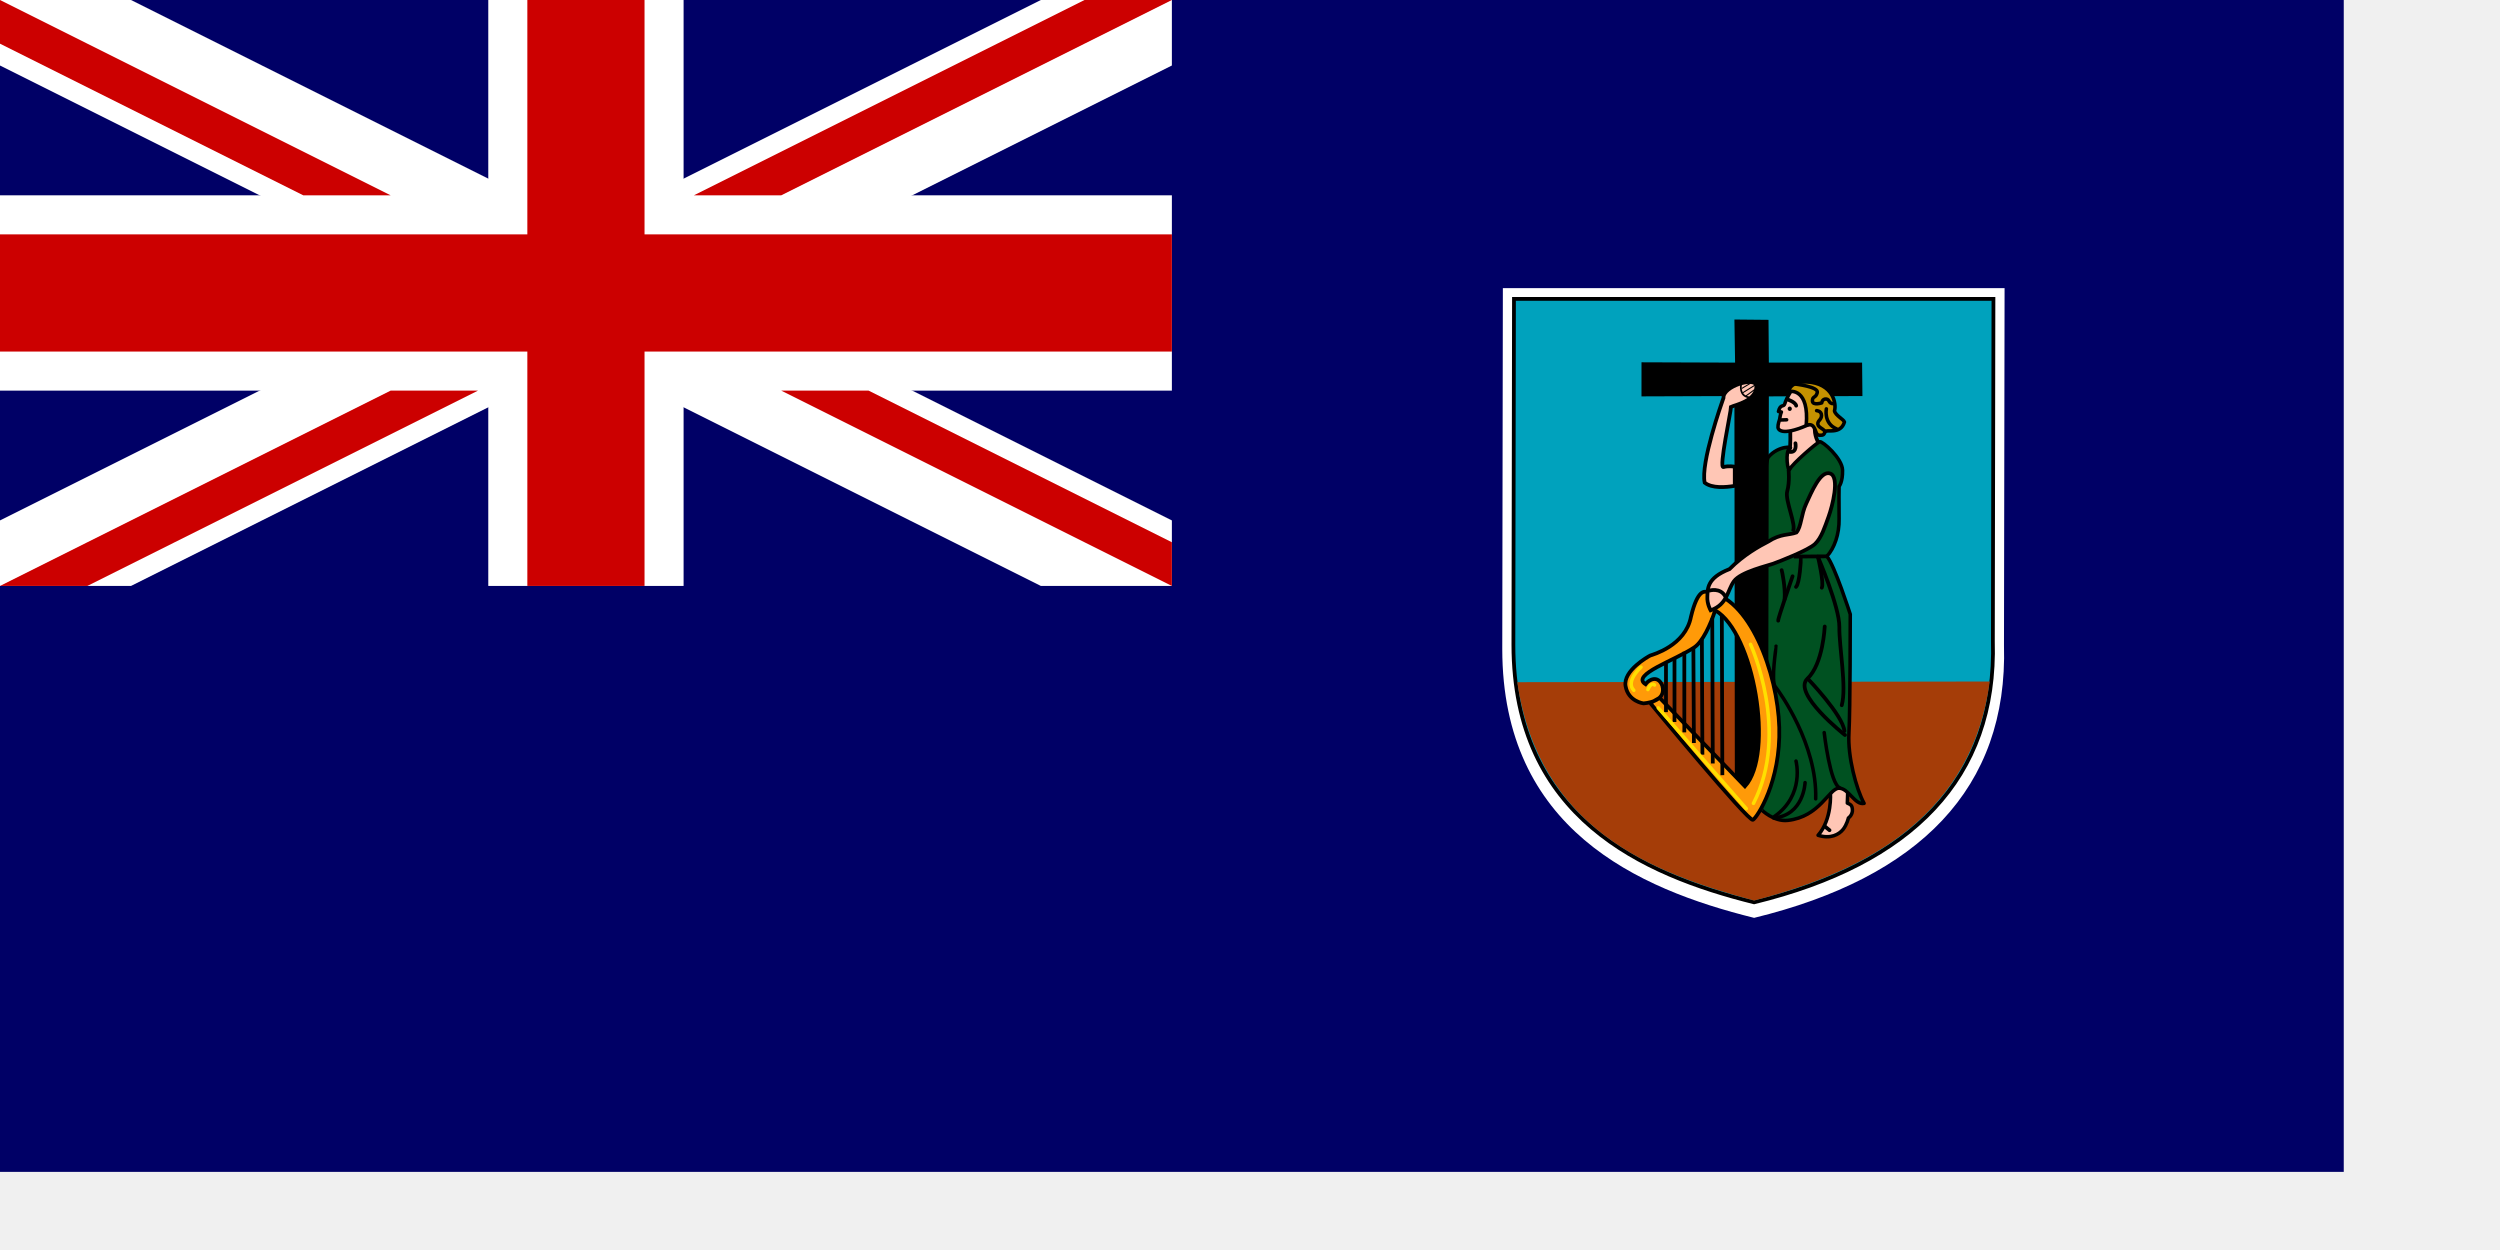
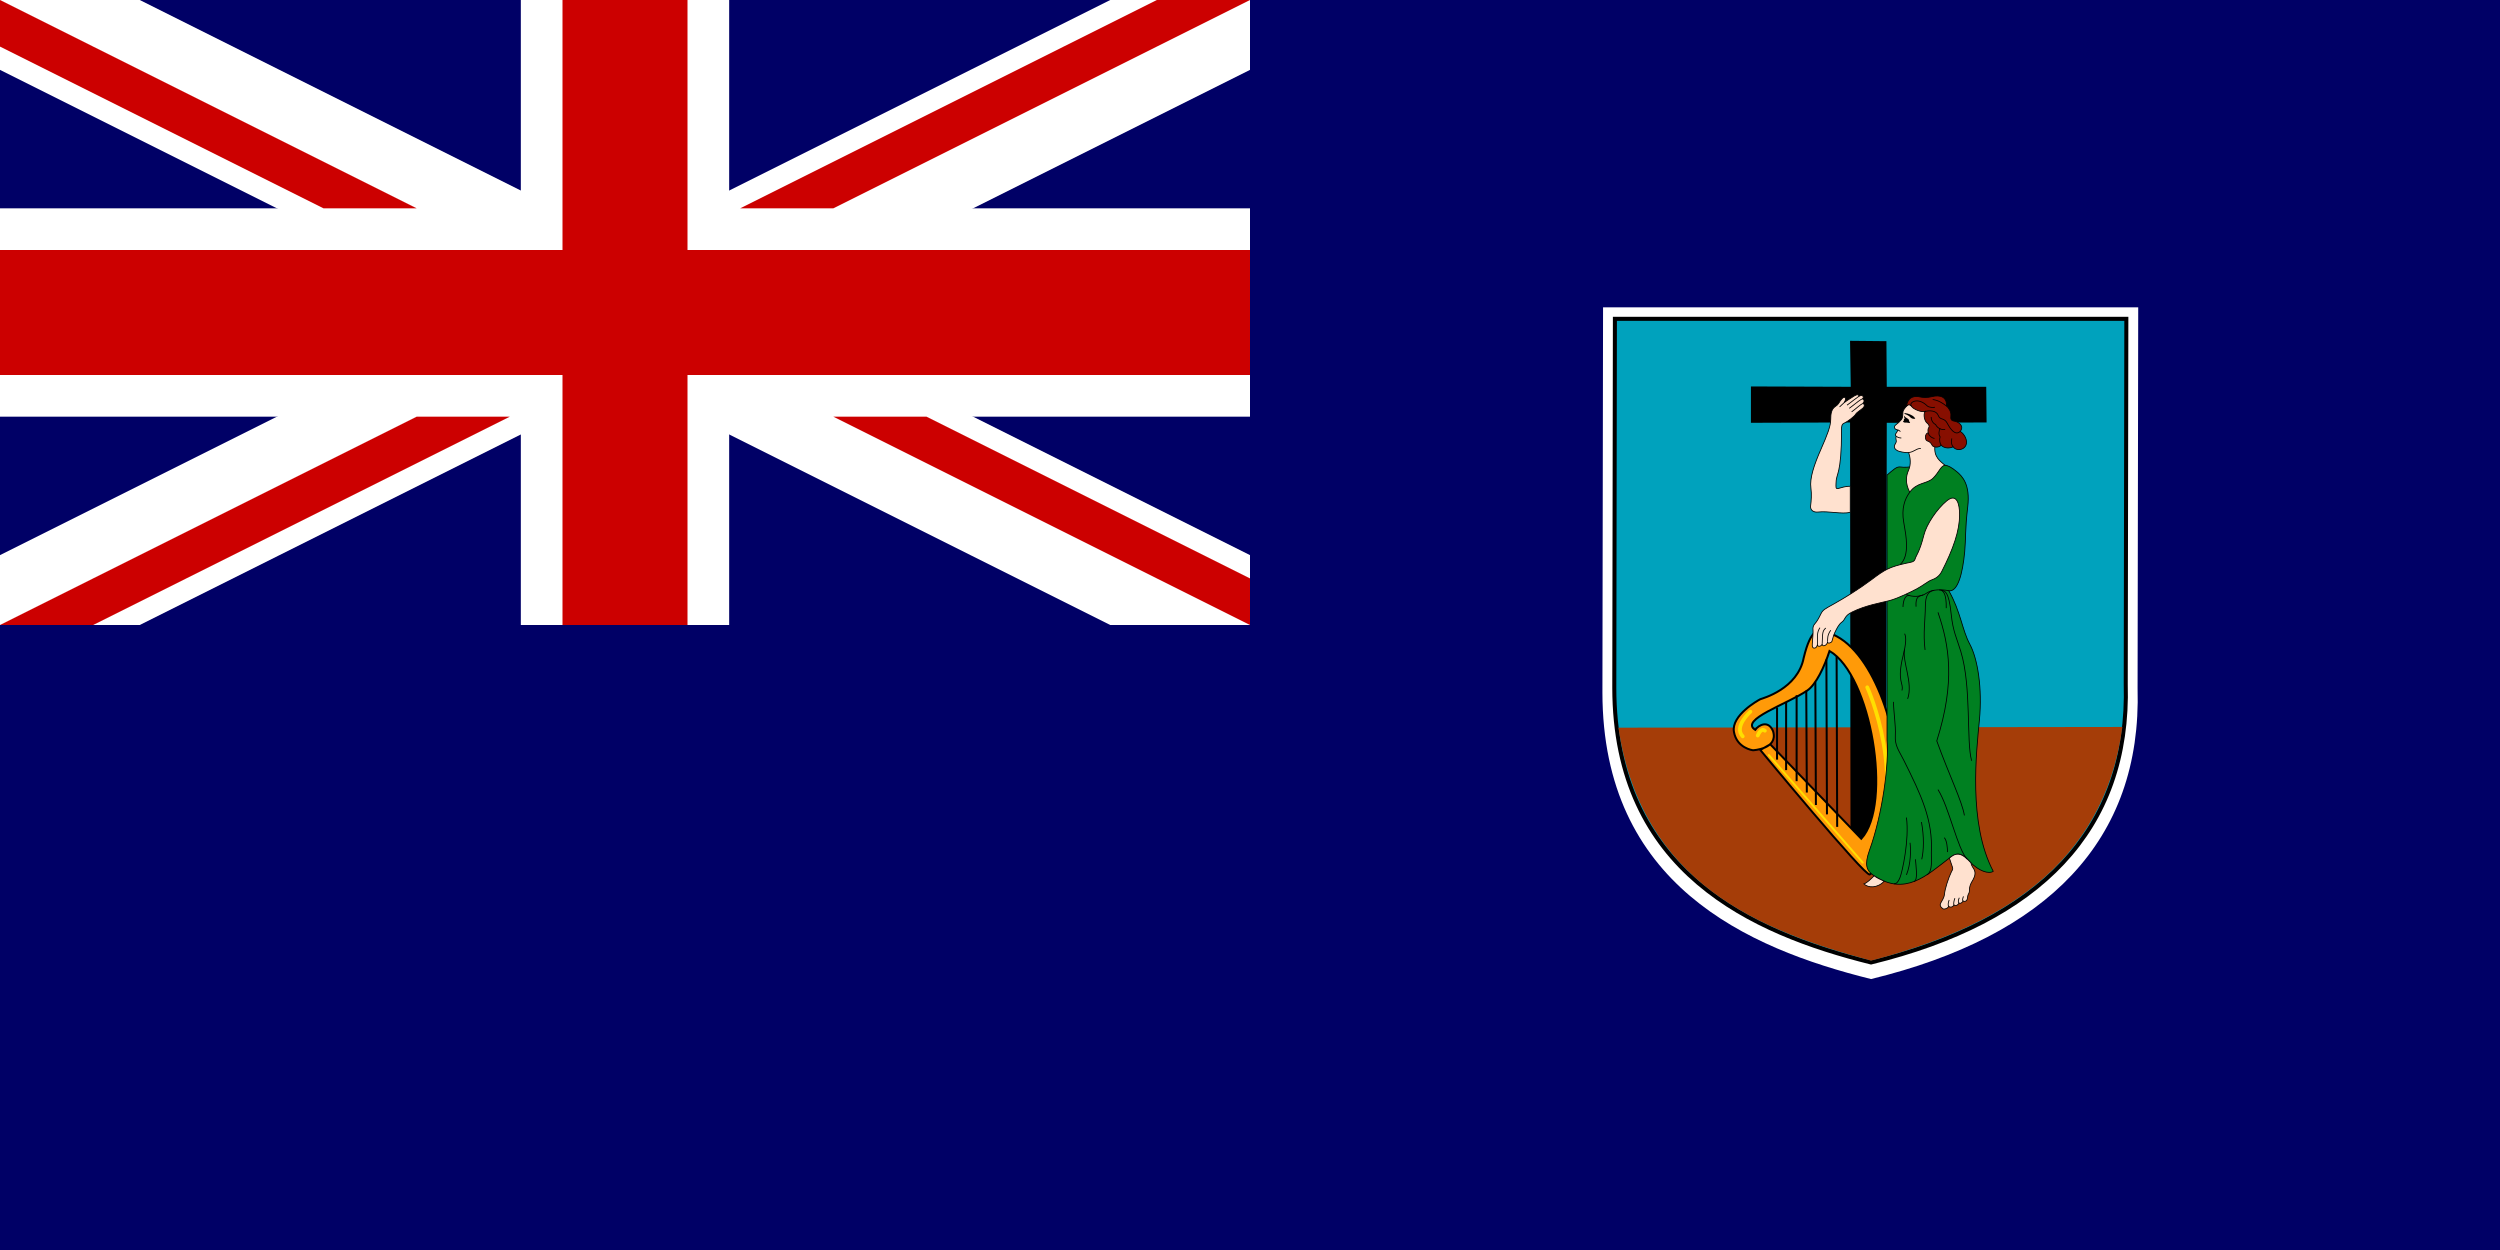
- <svg xmlns="http://www.w3.org/2000/svg" height="140mm" id="svg548" width="280mm">
+ <svg xmlns="http://www.w3.org/2000/svg" height="500" id="svg548" width="1000" version="1.0">
  <defs id="defs550" />
-   <rect height="496.063" id="rect877" style="font-size:12;fill:#000066;stroke-width:1pt;" width="992.126" x="0" y="0" />
-   <g id="g678" transform="matrix(1.198836,0,0,1.198836,588.0421,99.29652)">
-     <g id="g555">
-       <path d="M 40.148 18.913 L 217.303 18.913 L 217.092 144.971 C 218.566 195.646 186.981 227.091 128.865 241.269 C 87.595 231.021 40.007 209.824 39.937 146.409 L 40.148 18.913 z " id="path552" style="fill:#ffffff;fill-rule:evenodd;stroke:none;stroke-opacity:1;stroke-width:1pt;stroke-linejoin:miter;stroke-linecap:butt;fill-opacity:1;" />
-       <path d="M 44.069 22.713 L 213.372 22.713 L 213.171 143.508 C 214.579 192.066 184.394 222.198 128.854 235.784 C 89.413 225.965 43.934 205.652 43.868 144.885 L 44.069 22.713 z " id="path553" style="fill:#00a2bd;fill-rule:evenodd;stroke:#000000;stroke-opacity:1;stroke-width:1pt;stroke-linejoin:miter;stroke-linecap:butt;fill-opacity:1;" />
-       <path d="M 212.061 157.816 C 205.902 204.167 170.205 224.419 128.852 235.168 C 92.248 225.349 52.868 209.673 45.235 158.049 L 212.061 157.816 z " id="path554" style="fill:#a53d08;fill-rule:evenodd;stroke:none;stroke-opacity:1;stroke-width:1pt;stroke-linejoin:miter;stroke-linecap:butt;fill-opacity:1;" />
+   <g id="g3733" transform="matrix(1.007937,0,0,1.007937,0,-8.786071e-6)">
+     <rect y="3.8999999e-005" x="0" width="992.126" style="font-size:12px;fill:#000066;stroke-width:1pt" id="rect877" height="496.063" />
+     <g transform="matrix(1.198836,0,0,1.198836,588.0421,99.29652)" id="g555">
+       <path d="M 40.148,18.913 L 217.303,18.913 L 217.092,144.971 C 218.566,195.646 186.981,227.091 128.865,241.269 C 87.595,231.021 40.007,209.824 39.937,146.409 L 40.148,18.913 z " id="path552" style="fill:#ffffff;fill-opacity:1;fill-rule:evenodd;stroke:none;stroke-width:1pt;stroke-linecap:butt;stroke-linejoin:miter;stroke-opacity:1" />
+       <path d="M 44.069,22.713 L 213.372,22.713 L 213.171,143.508 C 214.579,192.066 184.394,222.198 128.854,235.784 C 89.413,225.965 43.934,205.652 43.868,144.885 L 44.069,22.713 z " id="path553" style="fill:#00a2bd;fill-opacity:1;fill-rule:evenodd;stroke:#000000;stroke-width:1pt;stroke-linecap:butt;stroke-linejoin:miter;stroke-opacity:1" />
+       <path d="M 212.061,157.816 C 205.902,204.167 170.205,224.419 128.852,235.168 C 92.248,225.349 52.868,209.673 45.235,158.049 L 212.061,157.816 z " id="path554" style="fill:#a53d08;fill-opacity:1;fill-rule:evenodd;stroke:none;stroke-width:1pt;stroke-linecap:butt;stroke-linejoin:miter;stroke-opacity:1" />
    </g>
-     <g id="g580">
-       <path d="M 155.77 197.174 C 155.864 197.268 156.428 206.469 151.451 212.103 C 155.864 213.512 158.869 211.821 160.277 210.037 C 161.686 208.253 162.156 206 162.156 206 C 162.156 206 163.376 205.249 163.564 203.559 C 163.658 201.211 162.625 201.211 161.78 200.742 L 161.967 195.484 C 161.967 195.484 156.897 192.385 155.77 197.174 z " id="path578" style="fill:#ffc6b5;fill-rule:evenodd;stroke:black;stroke-opacity:1;stroke-width:1.25;stroke-linejoin:round;stroke-linecap:butt;fill-opacity:1;stroke-dasharray:none;" />
-       <path d="M 155.489 210.319 L 153.986 209.098 " id="path579" style="fill:#ff9a08;fill-rule:evenodd;stroke:black;stroke-opacity:1;stroke-width:1pt;stroke-linejoin:miter;stroke-linecap:round;fill-opacity:1;" />
+     <path d="M 694.861,153.36 L 734.475,153.502 L 734.192,135.251 L 748.624,135.392 L 748.765,153.502 L 788.238,153.502 L 788.38,167.65 L 748.765,167.791 L 748.449,334.646 L 734.372,334.735 L 734.192,167.65 L 694.852,167.791 L 694.861,153.36 z " id="path559" style="fill:#000000;fill-opacity:1;fill-rule:evenodd;stroke:none;stroke-width:1pt;stroke-linecap:butt;stroke-linejoin:miter;stroke-opacity:1" />
+     <path d="M 702.519,295.378 L 738.652,332.862 C 751.146,319.129 742.48,267.799 726.046,258.345 C 724.076,264.423 720.727,271.711 717.166,274.06 C 709.333,279.399 690.137,285.64 696.554,289.637 C 698.017,287.611 701.844,285.698 703.645,290.2 C 705.784,297.291 695.653,297.742 695.653,297.742 C 695.653,297.742 689.237,296.953 688.111,290.425 C 686.986,283.897 697.668,277.936 698.58,277.481 C 699.48,277.143 713.438,273.429 715.802,261.046 C 718.728,248.888 721.767,250.69 722.331,250.465 C 740.565,252.266 752.497,284.91 753.173,307.872 C 753.848,330.835 743.831,346.031 742.029,347.044 C 740.228,348.057 698.58,297.63 698.58,297.63 L 702.519,295.378 z " id="path566" style="fill:#ff9a08;fill-opacity:1;fill-rule:evenodd;stroke:#000000;stroke-width:0.8;stroke-linecap:butt;stroke-linejoin:miter;stroke-miterlimit:4;stroke-dasharray:none;stroke-opacity:1" />
+     <path d="M 728.86,260.484 L 729.084,328.134" id="path567" style="fill:none;fill-opacity:1;fill-rule:evenodd;stroke:#000000;stroke-width:0.8;stroke-linecap:butt;stroke-linejoin:miter;stroke-miterlimit:4;stroke-dasharray:none;stroke-opacity:1" />
+     <path d="M 724.808,261.721 C 724.808,261.834 725.032,323.182 725.032,323.182" id="path568" style="fill:none;fill-opacity:1;fill-rule:evenodd;stroke:#000000;stroke-width:0.8;stroke-linecap:butt;stroke-linejoin:miter;stroke-miterlimit:4;stroke-dasharray:none;stroke-opacity:1" />
+     <path d="M 720.418,270.614 L 720.642,319.466" id="path569" style="fill:none;fill-opacity:1;fill-rule:evenodd;stroke:#000000;stroke-width:0.8;stroke-linecap:butt;stroke-linejoin:miter;stroke-miterlimit:4;stroke-dasharray:none;stroke-opacity:1" />
+     <path d="M 716.815,274.102 L 717.04,314.514" id="path570" style="fill:none;fill-opacity:1;fill-rule:evenodd;stroke:#000000;stroke-width:0.8;stroke-linecap:butt;stroke-linejoin:miter;stroke-miterlimit:4;stroke-dasharray:none;stroke-opacity:1" />
+     <path d="M 712.988,275.904 L 712.988,310.011" id="path571" style="fill:none;fill-opacity:1;fill-rule:evenodd;stroke:#000000;stroke-width:0.8;stroke-linecap:butt;stroke-linejoin:miter;stroke-miterlimit:4;stroke-dasharray:none;stroke-opacity:1" />
+     <path d="M 708.822,278.606 L 708.822,305.621" id="path572" style="fill:none;fill-opacity:1;fill-rule:evenodd;stroke:#000000;stroke-width:0.8;stroke-linecap:butt;stroke-linejoin:miter;stroke-miterlimit:4;stroke-dasharray:none;stroke-opacity:1" />
+     <path d="M 705.221,280.745 L 705.221,301.456" id="path573" style="fill:none;fill-opacity:1;fill-rule:evenodd;stroke:#000000;stroke-width:0.8;stroke-linecap:butt;stroke-linejoin:miter;stroke-miterlimit:4;stroke-dasharray:none;stroke-opacity:1" />
+     <path d="M 701.957,299.656 L 739.215,342.317" id="path574" style="fill:none;fill-opacity:1;fill-rule:evenodd;stroke:#ffdf00;stroke-width:0.8;stroke-linecap:round;stroke-linejoin:miter;stroke-miterlimit:4;stroke-dasharray:none;stroke-opacity:1" />
+     <path d="M 741.016,272.752 C 741.016,272.752 757.902,309.674 742.254,340.066" id="path575" style="fill:none;fill-opacity:1;fill-rule:evenodd;stroke:#ffdf00;stroke-width:1.499;stroke-linecap:round;stroke-linejoin:miter;stroke-dasharray:none;stroke-opacity:1" />
+     <path d="M 697.567,291.888 C 697.567,291.888 698.805,288.624 700.381,289.975" id="path576" style="fill:none;fill-opacity:1;fill-rule:evenodd;stroke:#ffdf00;stroke-width:1.499;stroke-linecap:round;stroke-linejoin:miter;stroke-dasharray:none;stroke-opacity:1" />
+     <path d="M 694.64,282.433 C 694.64,282.433 687.886,288.399 691.601,292.226" id="path577" style="fill:none;fill-opacity:1;fill-rule:evenodd;stroke:#ffdf00;stroke-width:1.499;stroke-linecap:round;stroke-linejoin:miter;stroke-dasharray:none;stroke-opacity:1" />
+     <path d="" id="path668" style="fill:none;fill-opacity:1;fill-rule:evenodd;stroke:#000000;stroke-width:1.199pt;stroke-linecap:round;stroke-linejoin:miter;stroke-opacity:1" />
+     <g transform="matrix(8.267717,0,0,8.267722,0,2.288818e-5)" style="font-size:12px" id="g878">
+       <path style="font-size:12px;fill:#ffffff;stroke-width:1pt" id="path879" d="M 0,0 L 0,3.354 L 53.292,30 L 60,30 L 60,26.646 L 6.708,0 L 0,0 z M 60,0 L 60,3.354 L 6.708,30 L 0,30 L 0,26.646 L 53.292,0 L 60,0 z " />
+       <path style="font-size:12px;fill:#ffffff;stroke-width:1pt" id="path880" d="M 25,0 L 25,30 L 35,30 L 35,0 L 25,0 z M 0,10 L 0,20 L 60,20 L 60,10 L 0,10 z " />
+       <path style="font-size:12px;fill:#cc0000;stroke-width:1pt" id="path881" d="M 0,12 L 0,18 L 60,18 L 60,12 L 0,12 z M 27,0 L 27,30 L 33,30 L 33,0 L 27,0 z " />
+       <path style="font-size:12px;fill:#cc0000;stroke-width:1pt" id="path882" d="M 0,30 L 20,20 L 24.472,20 L 4.472,30 L 0,30 z M 0,0 L 20,10 L 15.528,10 L 0,2.236 L 0,0 z M 35.528,10 L 55.528,0 L 60,0 L 40,10 L 35.528,10 z M 60,30 L 40,20 L 44.472,20 L 60,27.764 L 60,30 z " />
    </g>
-     <path d="M 141.641 69.393 C 141.641 69.393 141.758 75.018 141.406 75.604 C 141.055 76.19 137.852 77.675 137.852 77.675 L 140.586 83.495 C 140.586 83.495 148.281 82.401 148.32 82.401 C 148.359 82.401 151.641 73.69 151.641 73.69 C 151.641 73.69 149.922 70.8 150.352 67.792 C 147.774 59.628 141.758 69.433 141.641 69.393 z " id="path671" style="fill:#ffc6b5;fill-rule:evenodd;stroke:black;stroke-opacity:1;stroke-width:1pt;stroke-linejoin:miter;stroke-linecap:butt;fill-opacity:1;" />
-     <path d="M 131.452 203.089 C 131.452 203.089 135.771 207.408 140.747 206.845 C 152.015 205.625 155.301 195.578 158.775 195.484 C 162.249 195.39 164.409 201.587 167.695 200.836 C 164.878 195.672 161.874 184.217 162.343 176.142 C 162.813 168.067 162.813 134.077 162.813 134.077 C 162.813 134.077 157.179 116.519 154.55 113.608 C 157.179 110.791 158.963 105.815 158.869 100.369 C 158.775 94.923 158.869 88.914 158.869 88.914 C 158.869 88.914 160.183 87.412 160.09 83.186 C 159.996 78.961 152.954 72.858 152.015 73.14 C 151.076 73.421 142.25 81.027 141.499 82.811 C 140.747 84.595 139.715 76.332 141.405 75.581 C 143.095 74.83 137.461 74.36 133.893 78.586 C 130.325 82.811 131.358 203.277 131.452 203.089 z " id="path583" style="fill:#005121;fill-rule:evenodd;stroke:black;stroke-opacity:1;stroke-width:1.25;stroke-linejoin:round;stroke-linecap:butt;fill-opacity:1;stroke-dasharray:none;" />
-     <path d="M 89.102 45.097 L 122.146 45.215 L 121.91 29.991 L 133.948 30.109 L 134.066 45.215 L 166.992 45.215 L 167.11 57.017 L 134.066 57.135 L 133.802 196.315 L 122.06 196.389 L 121.91 57.016 L 89.095 57.135 L 89.102 45.097 z " id="path559" style="fill:#000000;fill-rule:evenodd;stroke:none;stroke-opacity:1;stroke-width:1pt;stroke-linejoin:miter;stroke-linecap:butt;fill-opacity:1;" />
-     <path d="M 122.031 81.959 C 122.031 81.959 119.773 81.561 118.047 82.092 C 116.321 82.623 120.703 62.506 120.703 60.846 C 122.23 60.116 129.865 58.721 129.666 53.344 C 129.135 50.09 117.848 53.543 118.047 57.659 C 117.317 59.717 109.948 80.698 111.408 87.602 C 113.997 89.661 118.778 89.262 122.031 88.731 L 122.031 81.959 z " id="path560" style="fill:#ffc6b5;fill-rule:evenodd;stroke:black;stroke-opacity:1;stroke-width:1pt;stroke-linejoin:miter;stroke-linecap:butt;fill-opacity:1;" />
-     <path d="M 124.222 53.211 C 124.222 53.211 123.558 56.929 126.944 57.46 " id="path561" style="fill:none;fill-rule:evenodd;stroke:black;stroke-opacity:1;stroke-width:0.625;stroke-linejoin:miter;stroke-linecap:round;fill-opacity:1;stroke-dasharray:none;" />
-     <path d="M 129.201 53.144 C 129.068 53.211 124.819 55.867 124.819 55.867 " id="path563" style="fill:none;fill-rule:evenodd;stroke:black;stroke-opacity:1;stroke-width:0.375;stroke-linejoin:miter;stroke-linecap:butt;fill-opacity:1;stroke-dasharray:none;" />
-     <path d="M 128.936 54.804 L 125.948 56.995 " id="path564" style="fill:none;fill-rule:evenodd;stroke:black;stroke-opacity:1;stroke-width:0.375;stroke-linejoin:miter;stroke-linecap:butt;fill-opacity:1;stroke-dasharray:none;" />
-     <path d="M 127.807 52.348 L 124.487 54.34 " id="path565" style="fill:none;fill-rule:evenodd;stroke:black;stroke-opacity:1;stroke-width:0.375;stroke-linejoin:miter;stroke-linecap:butt;fill-opacity:1;stroke-dasharray:none;" />
-     <path d="M 95.49 163.56 L 125.63 194.827 C 136.052 183.372 128.823 140.555 115.115 132.669 C 113.472 137.739 110.678 143.818 107.708 145.778 C 101.174 150.231 85.162 155.437 90.514 158.771 C 91.735 157.081 94.927 155.485 96.429 159.241 C 98.213 165.156 89.763 165.532 89.763 165.532 C 89.763 165.532 84.411 164.874 83.472 159.428 C 82.533 153.983 91.444 149.011 92.204 148.631 C 92.955 148.349 104.598 145.251 106.57 134.922 C 109.011 124.781 111.546 126.284 112.016 126.096 C 127.226 127.598 137.179 154.828 137.743 173.982 C 138.306 193.136 129.95 205.812 128.447 206.657 C 126.945 207.502 92.204 165.438 92.204 165.438 L 95.49 163.56 z " id="path566" style="fill:#ff9a08;fill-rule:evenodd;stroke:#000000;stroke-opacity:1;stroke-width:1pt;stroke-linejoin:miter;stroke-linecap:butt;fill-opacity:1;" />
-     <path d="M 117.462 134.453 L 117.649 190.883 " id="path567" style="fill:none;fill-rule:evenodd;stroke:black;stroke-opacity:1;stroke-width:1pt;stroke-linejoin:miter;stroke-linecap:butt;fill-opacity:1;" />
-     <path d="M 114.082 135.485 C 114.082 135.579 114.269 186.752 114.269 186.752 " id="path568" style="fill:none;fill-rule:evenodd;stroke:black;stroke-opacity:1;stroke-width:1pt;stroke-linejoin:miter;stroke-linecap:butt;fill-opacity:1;" />
-     <path d="M 110.42 142.903 L 110.607 183.653 " id="path569" style="fill:none;fill-rule:evenodd;stroke:black;stroke-opacity:1;stroke-width:1pt;stroke-linejoin:miter;stroke-linecap:butt;fill-opacity:1;" />
-     <path d="M 107.415 145.813 L 107.603 179.522 " id="path570" style="fill:none;fill-rule:evenodd;stroke:black;stroke-opacity:1;stroke-width:1pt;stroke-linejoin:miter;stroke-linecap:butt;fill-opacity:1;" />
-     <path d="M 104.223 147.316 L 104.223 175.766 " id="path571" style="fill:none;fill-rule:evenodd;stroke:black;stroke-opacity:1;stroke-width:1pt;stroke-linejoin:miter;stroke-linecap:butt;fill-opacity:1;" />
-     <path d="M 100.748 149.57 L 100.748 172.104 " id="path572" style="fill:none;fill-rule:evenodd;stroke:black;stroke-opacity:1;stroke-width:1pt;stroke-linejoin:miter;stroke-linecap:butt;fill-opacity:1;" />
-     <path d="M 97.744 151.354 L 97.744 168.63 " id="path573" style="fill:none;fill-rule:evenodd;stroke:black;stroke-opacity:1;stroke-width:1pt;stroke-linejoin:miter;stroke-linecap:butt;fill-opacity:1;" />
-     <path d="M 95.021 167.128 L 126.1 202.714 " id="path574" style="fill:none;fill-rule:evenodd;stroke:#ffdf00;stroke-opacity:1;stroke-width:1.25;stroke-linejoin:miter;stroke-linecap:round;fill-opacity:1;stroke-dasharray:none;" />
-     <path d="M 127.602 144.687 C 127.602 144.687 141.687 175.485 128.635 200.836 " id="path575" style="fill:none;fill-rule:evenodd;stroke:#ffdf00;stroke-opacity:1;stroke-width:1.25;stroke-linejoin:miter;stroke-linecap:round;fill-opacity:1;stroke-dasharray:none;" />
-     <path d="M 91.359 160.649 C 91.359 160.649 92.392 157.926 93.706 159.053 " id="path576" style="fill:none;fill-rule:evenodd;stroke:#ffdf00;stroke-opacity:1;stroke-width:1.25;stroke-linejoin:miter;stroke-linecap:round;fill-opacity:1;stroke-dasharray:none;" />
-     <path d="M 88.918 152.762 C 88.918 152.762 83.284 157.738 86.383 160.931 " id="path577" style="fill:none;fill-rule:evenodd;stroke:#ffdf00;stroke-opacity:1;stroke-width:1.25;stroke-linejoin:miter;stroke-linecap:round;fill-opacity:1;stroke-dasharray:none;" />
-     <path d="M 141.029 82.999 C 141.029 82.999 141.499 87.318 140.56 90.604 C 139.621 93.89 144.128 102.998 142.437 104.876 " id="path584" style="fill:none;fill-rule:evenodd;stroke:black;stroke-opacity:1;stroke-width:1pt;stroke-linejoin:miter;stroke-linecap:butt;fill-opacity:1;" />
-     <path d="M 142.907 113.702 L 154.738 113.608 " id="path585" style="fill:none;fill-rule:evenodd;stroke:black;stroke-opacity:1;stroke-width:1pt;stroke-linejoin:miter;stroke-linecap:butt;fill-opacity:1;" />
-     <path d="M 138.588 118.491 C 138.682 118.678 139.996 124.688 139.62 128.819 " id="path586" style="fill:none;fill-rule:evenodd;stroke:black;stroke-opacity:1;stroke-width:1pt;stroke-linejoin:miter;stroke-linecap:round;fill-opacity:1;" />
-     <path d="M 142.437 120.65 C 142.062 121.871 137.179 135.767 137.367 136.33 " id="path587" style="fill:none;fill-rule:evenodd;stroke:black;stroke-opacity:1;stroke-width:1pt;stroke-linejoin:miter;stroke-linecap:round;fill-opacity:1;" />
-     <path d="M 145.348 114.359 C 145.442 114.641 144.973 123.185 143.658 124.406 " id="path588" style="fill:none;fill-rule:evenodd;stroke:black;stroke-opacity:1;stroke-width:1pt;stroke-linejoin:miter;stroke-linecap:round;fill-opacity:1;" />
-     <path d="M 151.357 113.702 C 151.357 113.702 159.057 131.542 158.963 138.584 C 158.869 145.626 161.592 159.898 159.808 166.189 " id="path589" style="fill:none;fill-rule:evenodd;stroke:black;stroke-opacity:1;stroke-width:1pt;stroke-linejoin:miter;stroke-linecap:round;fill-opacity:1;" />
-     <path d="M 153.799 138.396 C 153.799 138.396 153.235 151.635 147.696 156.799 C 142.156 161.964 160.935 176.705 160.935 176.705 " id="path590" style="fill:none;fill-rule:evenodd;stroke:black;stroke-opacity:1;stroke-width:1pt;stroke-linejoin:miter;stroke-linecap:round;fill-opacity:1;" />
-     <path d="M 153.611 175.86 C 153.611 175.86 155.677 194.075 159.151 195.39 " id="path591" style="fill:none;fill-rule:evenodd;stroke:black;stroke-opacity:1;stroke-width:1.25;stroke-linejoin:miter;stroke-linecap:round;fill-opacity:1;stroke-dasharray:none;" />
-     <path d="M 136.616 145.344 C 136.71 145.532 134.738 157.644 136.334 159.616 C 137.931 161.588 151.17 180.085 150.606 199.24 " id="path593" style="fill:none;fill-rule:evenodd;stroke:black;stroke-opacity:1;stroke-width:1.25;stroke-linejoin:miter;stroke-linecap:round;fill-opacity:1;stroke-dasharray:none;" />
-     <path d="M 146.851 193.512 C 146.851 193.512 146.475 205.061 135.771 206 " id="path594" style="fill:none;fill-rule:evenodd;stroke:black;stroke-opacity:1;stroke-width:1.25;stroke-linejoin:miter;stroke-linecap:round;fill-opacity:1;stroke-dasharray:none;" />
-     <path d="M 143.658 185.907 C 143.658 185.907 146.851 197.925 135.959 205.531 " id="path595" style="fill:none;fill-rule:evenodd;stroke:black;stroke-opacity:1;stroke-width:1.25;stroke-linejoin:miter;stroke-linecap:round;fill-opacity:1;stroke-dasharray:none;" />
-     <path d="M 147.883 156.893 C 147.883 156.893 160.183 169.663 160.747 175.297 " id="path596" style="fill:none;fill-rule:evenodd;stroke:black;stroke-opacity:1;stroke-width:1pt;stroke-linejoin:miter;stroke-linecap:round;fill-opacity:1;" />
-     <path d="M 151.451 113.984 C 151.451 113.984 153.611 123.091 152.766 124.688 " id="path598" style="fill:none;fill-rule:evenodd;stroke:black;stroke-opacity:1;stroke-width:1pt;stroke-linejoin:miter;stroke-linecap:round;fill-opacity:1;" />
-     <path d="M 113.508 132.69 C 113.508 132.69 112.191 130.385 112.356 127.833 C 112.521 125.281 111.944 121.331 120.176 118.12 C 125.197 113.017 130.794 109.971 133.839 108.408 C 138.284 105.527 141.166 106.185 143.799 105.197 C 145.528 103.222 145.445 98.859 147.256 94.991 C 149.067 91.122 152.277 83.138 155.734 84.373 C 159.192 85.607 156.475 95.978 155.158 99.6 C 153.841 103.222 152.689 107.008 150.384 109.231 C 148.079 111.453 137.626 115.486 135.568 116.227 C 133.51 116.968 124.127 119.108 121.74 122.401 C 119.352 125.693 119.517 130.55 113.508 132.69 z " id="path663" style="fill:#ffc6b5;fill-rule:evenodd;stroke:black;stroke-opacity:1;stroke-width:1pt;stroke-linejoin:miter;stroke-linecap:butt;fill-opacity:1;" />
-     <path d="M 112.85 125.775 C 113.097 125.693 116.965 124.458 118.776 127.916 " id="path664" style="fill:none;fill-rule:evenodd;stroke:black;stroke-opacity:1;stroke-width:1pt;stroke-linejoin:miter;stroke-linecap:butt;fill-opacity:1;" />
-     <path d="M 141.906 55.2 C 141.906 55.2 140.166 58.037 139.684 59.761 C 139.31 61.05 138.104 59.675 137.466 62.469 L 138.501 62.65 C 138.089 63.474 137.955 64.864 137.873 65.194 C 137.79 65.523 137.211 67.027 137.297 68.157 C 137.343 68.74 138.449 71.285 147.421 67.416 C 156.393 63.547 144.54 52.566 141.906 55.2 z " id="path666" style="fill:#ffc6b5;fill-rule:evenodd;stroke:black;stroke-opacity:1;stroke-width:1.25;stroke-linejoin:round;stroke-linecap:butt;fill-opacity:1;stroke-dasharray:none;" />
-     <path d="M 140.899 55.563 C 141.82 55.069 148.356 54.493 147.267 67.252 C 148.524 67.087 149.278 66.922 150.031 68.157 C 150.785 69.392 150.702 70.873 152.042 70.873 C 153.383 70.873 153.551 70.626 153.886 69.639 C 154.22 68.651 159.416 70.791 160.755 66.181 C 160.523 65.284 157.572 63.877 157.236 62.23 C 157.991 59.926 156.901 52.435 147.351 52.024 C 142.407 51.941 141.403 53.999 140.899 55.563 z " id="path665" style="font-size:12;fill:#c59200;fill-rule:evenodd;stroke:#000000;stroke-width:1.261;stroke-linecap:round;stroke-linejoin:round;" />
-     <path d="M 140.424 58.115 C 140.507 58.197 143.388 59.02 143.717 60.42 " id="path667" style="fill:none;fill-rule:evenodd;stroke:black;stroke-opacity:1;stroke-width:1pt;stroke-linejoin:miter;stroke-linecap:round;fill-opacity:1;" />
-     <path d="" id="path668" style="fill:none;fill-rule:evenodd;stroke:black;stroke-opacity:1;stroke-width:1pt;stroke-linejoin:miter;stroke-linecap:round;fill-opacity:1;" />
-     <path d="M 142.188 61.503 A 0.742 0.781 0 1 0 140.703,61.503 A 0.742 0.781 0 1 0 142.188 61.503 L 141.445 61.503 z" id="path670" style="fill-rule:evenodd;stroke:none;fill:#000000;fill-opacity:1;stroke-opacity:1;stroke-width:1pt;stroke-linejoin:miter;stroke-linecap:butt;" />
-     <path d="M 154.375 61.542 C 154.375 61.542 153.32 66.62 157.969 68.612 " id="path672" style="fill:none;fill-rule:evenodd;stroke:black;stroke-opacity:1;stroke-width:1.25;stroke-linejoin:round;stroke-linecap:round;fill-opacity:1;stroke-dasharray:none;" />
-     <path d="M 150.938 62.167 C 150.938 62.167 152.66 62.245 152.66 63.847 C 152.66 65.448 151.246 65.643 151.364 66.933 C 151.481 68.222 153.789 68.651 153.867 69.745 " id="path673" style="fill:none;fill-rule:evenodd;stroke:black;stroke-opacity:1;stroke-width:1.25;stroke-linejoin:round;stroke-linecap:round;fill-opacity:1;stroke-dasharray:none;" />
-     <path d="M 143.398 52.792 C 143.476 52.792 151.641 53.729 151.172 55.761 C 150.703 57.792 149.414 56.972 149.453 58.729 C 149.492 60.487 152.734 59.432 152.734 59.432 C 152.734 59.432 152.93 57.948 154.297 58.065 C 155.664 58.182 155.039 59.745 156.914 59.706 " id="path674" style="fill:none;fill-rule:evenodd;stroke:black;stroke-opacity:1;stroke-width:1.25;stroke-linejoin:round;stroke-linecap:round;fill-opacity:1;stroke-dasharray:none;" />
-     <path d="M 138.41 65.457 L 140.346 65.394 " id="path675" style="fill:none;fill-rule:evenodd;stroke:black;stroke-opacity:1;stroke-width:1.25;stroke-linejoin:miter;stroke-linecap:round;fill-opacity:1;stroke-dasharray:none;" />
-     <path d="M 143.449 73.696 C 143.449 73.696 144.169 77.055 141.449 76.735 " id="path676" style="fill:none;fill-rule:evenodd;stroke:black;stroke-opacity:1;stroke-width:1pt;stroke-linejoin:miter;stroke-linecap:round;fill-opacity:1;" />
-   </g>
-   <g id="g878" style="font-size:12;" transform="matrix(8.267717,0,0,8.267722,0,2.288818e-5)">
-     <path d="M 0 0 L 0 3.354 L 53.292 30 L 60 30 L 60 26.646 L 6.708 0 L 0 0 z M 60 0 L 60 3.354 L 6.708 30 L 0 30 L 0 26.646 L 53.292 0 L 60 0 z " id="path879" style="font-size:12;fill:#ffffff;stroke-width:1pt;" />
-     <path d="M 25 0 L 25 30 L 35 30 L 35 0 L 25 0 z M 0 10 L 0 20 L 60 20 L 60 10 L 0 10 z " id="path880" style="font-size:12;fill:#ffffff;stroke-width:1pt;" />
-     <path d="M 0 12 L 0 18 L 60 18 L 60 12 L 0 12 z M 27 0 L 27 30 L 33 30 L 33 0 L 27 0 z " id="path881" style="font-size:12;fill:#cc0000;stroke-width:1pt;" />
-     <path d="M 0 30 L 20 20 L 24.472 20 L 4.472 30 L 0 30 z M 0 0 L 20 10 L 15.528 10 L 0 2.236 L 0 0 z M 35.528 10 L 55.528 0 L 60 0 L 40 10 L 35.528 10 z M 60 30 L 40 20 L 44.472 20 L 60 27.764 L 60 30 z " id="path882" style="font-size:12;fill:#cc0000;stroke-width:1pt;" />
+     <g transform="matrix(5.232835,0,0,5.232835,-396.0094,-149.7271)" id="g1890">
+       <path style="fill:#008021;fill-opacity:1;stroke:#000000;stroke-width:0.063" d="M 218.788,64.643 C 219.266,64.233 219.514,63.983 219.81,64.028 C 220.106,64.074 220.509,64.051 220.805,63.96 C 221.102,63.869 222.571,63.686 223.175,63.891 C 223.38,63.914 223.653,64.028 224.074,64.381 C 224.496,64.734 225.111,65.35 224.906,67.058 C 224.701,68.766 224.768,69.497 224.678,70.452 C 224.519,72.138 224.145,73.526 223.471,73.414 C 224.382,75.008 224.473,76.375 225.065,77.469 C 225.658,78.562 226.022,80.795 225.794,83.21 C 225.567,85.624 224.929,91.046 226.842,94.691 C 226.523,94.919 225.749,94.691 225.065,93.962 C 224.382,93.233 224.082,93.257 223.516,93.689 C 221.785,95.01 220.164,96.603 217.776,95.01 C 217.229,94.645 217.056,94.208 217.457,93.096 C 218.459,90.317 218.946,86.504 218.788,84.713 L 218.788,64.643 z " id="path1606" />
+       <path style="fill:#ffe1cf;stroke:#000000;stroke-width:0.063" d="M 220.43,62.935 C 220.555,63.322 220.623,63.823 220.418,64.279 C 220.213,64.734 220.168,65.281 220.509,65.942 C 221.056,65.167 221.831,65.327 222.286,64.871 C 222.742,64.415 222.833,63.983 223.175,63.891 C 222.833,63.595 222.309,63.276 222.423,62.411 C 222.537,61.545 223.744,60.839 222.651,59.517 C 221.945,58.665 220.919,58.903 220.475,59.233 C 220.266,59.388 220.088,59.609 220.02,59.757 C 219.951,59.905 220.037,60.242 219.871,60.44 C 219.758,60.577 219.62,60.713 219.461,60.827 C 219.359,60.901 219.295,61.009 219.404,61.135 C 219.448,61.185 219.528,61.196 219.616,61.226 C 219.565,61.329 219.507,61.431 219.45,61.505 C 219.396,61.575 219.419,61.641 219.484,61.698 C 219.398,61.971 219.564,62.001 219.45,62.206 C 219.351,62.383 219.217,62.593 219.587,62.798 C 219.689,62.855 220.174,62.967 220.43,62.935 z " id="path1626" />
+       <path style="fill:#ffe1cf;stroke:#000000;stroke-width:0.063" d="M 215.999,67.468 C 215.361,67.627 214.336,67.354 213.561,67.445 C 213.219,67.486 212.946,67.309 212.992,66.967 C 213.037,66.625 213.083,66.101 213.014,65.623 C 212.908,64.877 213.265,63.846 213.766,62.707 C 214.267,61.568 214.518,60.93 214.518,60.395 C 214.518,60.041 214.552,59.643 214.871,59.438 C 215.107,59.286 215.152,59.139 215.236,59.016 C 215.429,58.732 215.611,58.663 215.634,58.834 C 215.648,58.936 215.611,59.028 215.52,59.164 C 215.725,58.994 216.073,58.794 216.152,58.737 C 216.232,58.68 216.637,58.396 216.659,58.663 C 216.819,58.584 216.927,58.589 216.967,58.675 C 217.01,58.767 216.984,58.806 216.904,58.874 C 217.018,58.851 217.149,59.051 216.921,59.227 C 217.041,59.187 217.16,59.387 216.95,59.569 C 216.732,59.757 216.483,59.888 216.403,60.036 C 216.323,60.184 215.782,60.6 215.566,60.691 C 215.349,60.782 215.338,60.907 215.338,61.226 C 215.338,64.734 214.917,64.449 214.917,65.293 C 214.917,65.52 214.871,65.725 215.099,65.657 C 215.327,65.589 215.657,65.486 215.999,65.486 L 215.999,67.468 z " id="path1628" />
+       <path style="fill:#ffe1cf;stroke:#000000;stroke-width:0.063" d="M 216.135,75.031 C 217.165,74.516 218.345,74.325 218.96,74.166 C 219.575,74.006 220.555,73.528 221.033,73.277 C 221.512,73.026 221.899,72.685 222.172,72.594 C 222.446,72.503 222.752,72.314 222.924,71.979 C 223.812,70.247 224.291,68.858 224.291,67.65 C 224.291,66.853 224.086,65.965 223.311,66.602 C 222.583,67.202 221.79,68.358 221.58,69.199 C 221.261,70.475 220.988,70.749 220.919,70.999 C 220.851,71.25 220.593,71.249 220.281,71.318 C 218.937,71.614 218.618,71.819 217.616,72.571 C 216.614,73.323 215.52,73.983 214.791,74.393 C 214.062,74.803 213.926,74.849 213.766,75.179 C 213.607,75.51 213.459,75.76 213.322,75.908 C 213.185,76.056 213.146,76.23 213.174,76.409 C 213.197,76.558 213.128,77.241 213.117,77.469 C 213.105,77.697 213.162,77.754 213.254,77.765 C 213.345,77.776 213.47,77.731 213.516,77.457 C 213.47,77.731 213.846,77.64 213.869,77.435 C 213.857,77.731 214.256,77.56 214.279,77.287 C 214.279,77.48 214.581,77.346 214.609,77.252 C 214.677,77.025 214.734,76.774 214.825,76.592 C 214.958,76.327 215.1,75.985 215.361,75.794 C 215.657,75.578 215.52,75.339 216.135,75.031 z " id="path1630" />
+       <path style="fill:#ffe1cf;stroke:#000000;stroke-width:0.063" d="M 223.516,93.689 C 223.585,93.939 223.71,94.224 223.755,94.395 C 223.801,94.566 223.721,94.619 223.676,94.714 C 223.437,95.215 223.18,96.014 223.14,96.445 C 223.118,96.696 222.947,96.935 222.867,97.083 C 222.779,97.246 222.813,97.372 223.015,97.527 C 223.112,97.601 223.425,97.504 223.459,97.345 C 223.573,97.459 223.778,97.413 223.869,97.243 C 223.972,97.345 224.143,97.277 224.257,97.106 C 224.359,97.174 224.507,97.037 224.564,96.946 C 224.724,97.026 224.895,96.929 224.9,96.616 C 224.901,96.553 224.94,96.445 224.986,96.371 C 225.031,96.297 225.048,96.155 225.043,96.029 C 225.037,95.904 225.117,95.654 225.225,95.477 C 225.333,95.3 225.521,94.987 225.441,94.691 C 225.367,94.415 225.248,94.441 225.145,94.042 C 224.895,93.78 224.553,93.415 224.2,93.392 C 223.847,93.37 223.642,93.609 223.516,93.689 z " id="path1632" />
+       <path style="fill:#ffe1cf;stroke:#000000;stroke-width:0.063" d="M 217.035,95.648 C 217.354,95.967 218.072,95.978 218.573,95.443 C 218.391,95.363 217.992,95.181 217.81,95.033 C 217.559,95.283 217.274,95.568 217.035,95.648 z " id="path1634" />
+       <path style="fill:#870f00;stroke:#000000;stroke-width:0.063" d="M 220.259,59.426 C 220.384,58.618 220.957,58.637 221.318,58.72 C 221.466,58.754 221.831,58.788 222.172,58.697 C 222.848,58.517 223.357,58.754 223.289,59.404 C 223.471,59.54 223.664,59.859 223.63,60.133 C 223.596,60.406 223.653,60.52 223.904,60.554 C 224.154,60.588 224.69,60.896 224.336,61.329 C 224.678,61.534 224.94,62.058 224.758,62.411 C 224.576,62.764 224.029,62.821 223.801,62.502 C 223.551,62.616 223.14,62.639 222.89,62.377 C 222.719,62.581 222.286,62.559 222.206,62.377 C 222.127,62.194 221.992,62.097 221.831,62.046 C 221.648,61.989 221.637,61.488 221.91,61.431 C 221.876,61.283 221.888,61.112 221.956,61.032 C 222.024,60.953 221.967,60.805 221.808,60.679 C 221.648,60.554 221.512,60.076 221.671,59.814 C 221.398,59.905 220.794,59.643 220.669,59.461 C 220.543,59.278 220.373,59.267 220.259,59.426 z " id="path1636" />
+       <path style="fill:none;stroke:#000000;stroke-width:0.063" d="M 220.43,62.935 C 220.874,62.878 221.022,62.604 221.352,62.627" id="path1638" />
+       <path style="fill:none;stroke:#000000;stroke-width:0.063" d="M 219.484,61.698 C 219.513,61.723 219.55,61.744 219.592,61.767 C 219.682,61.816 219.78,61.821 219.871,61.833" id="path1640" />
+       <path style="fill:none;stroke:#000000;stroke-width:0.063" d="M 219.616,61.226 C 219.678,61.248 219.744,61.279 219.803,61.34" id="path1642" />
+       <path style="fill:none;stroke:#000000;stroke-width:0.063" d="M 220.646,59.426 C 220.384,59.176 221.09,58.663 221.831,59.392 C 221.969,59.528 222.32,59.529 222.423,59.495" id="path1644" />
+       <path style="fill:none;stroke:#000000;stroke-width:0.063" d="M 221.671,59.814 C 222.013,59.734 222.525,59.734 222.673,60.121 C 222.822,60.508 223.118,60.258 223.357,60.714 C 223.596,61.169 223.972,61.682 224.336,61.329" id="path1646" />
+       <path style="fill:none;stroke:#000000;stroke-width:0.063" d="M 222.89,62.377 C 222.787,62.24 222.742,61.944 222.81,61.739 C 222.673,61.579 222.73,61.249 222.81,61.089" id="path1648" />
+       <path style="fill:none;stroke:#000000;stroke-width:0.063" d="M 221.91,61.431 C 221.922,61.568 222.104,61.818 222.389,61.864" id="path1650" />
+       <path style="fill:none;stroke:#000000;stroke-width:0.063" d="M 223.801,62.502 C 223.642,62.297 223.664,62.115 223.699,61.864" id="path1652" />
+       <path style="fill:none;stroke:#000000;stroke-width:0.063" d="M 222.138,60.235 C 222.127,60.44 222.252,60.714 222.468,60.805 C 222.514,60.919 222.742,61.237 223.197,61.192" id="path1654" />
+       <path style="fill:none;stroke:#000000;stroke-width:0.063" d="M 223.289,59.404 C 223.039,59.21 222.7,58.971 222.252,58.912" id="path1656" />
+       <path style="fill:none;stroke:#000000;stroke-width:0.063" d="M 220.509,65.942 C 220.122,66.466 219.871,67.195 220.054,68.22 C 220.236,69.245 220.532,70.749 219.78,71.432" id="path1658" />
+       <path style="fill:none;stroke:#000000;stroke-width:0.063" d="M 223.471,73.414 C 222.947,73.3 222.195,73.3 221.785,73.596 C 221.375,73.892 220.691,73.915 220.236,73.687" id="path1660" />
+       <path style="fill:none;stroke:#000000;stroke-width:0.063" d="M 222.366,73.38 C 221.91,73.459 221.694,73.778 221.694,74.621 C 221.694,75.464 221.512,76.694 221.671,77.902" id="path1662" />
+       <path style="fill:none;stroke:#000000;stroke-width:0.063" d="M 221.534,73.733 C 221.238,73.812 220.931,73.824 220.988,74.621" id="path1664" />
+       <path style="fill:none;stroke:#000000;stroke-width:0.063" d="M 219.997,74.644 C 220.008,74.154 220.179,73.699 220.498,73.778" id="path1666" />
+       <path style="fill:none;stroke:#000000;stroke-width:0.063" d="M 223.277,74.735 C 223.3,73.653 223.061,73.346 222.742,73.357 C 223.175,73.368 223.47,73.421 223.653,75.191 C 223.79,76.512 224.066,76.98 224.382,78.016 C 225.202,80.704 224.792,84.85 225.202,86.308" id="path1668" />
+       <path style="fill:none;stroke:#000000;stroke-width:0.063" d="M 222.651,75.054 C 223.516,77.56 223.972,80.339 222.56,84.804 C 223.516,87.447 224.473,89.36 224.655,90.454" id="path1670" />
+       <path style="fill:none;stroke:#000000;stroke-width:0.063" d="M 219.917,80.977 C 220.076,80.408 219.507,80.339 220.008,78.335 C 220.225,77.466 220.259,76.945 220.122,76.671" id="path1672" />
+       <path style="fill:none;stroke:#000000;stroke-width:0.063" d="M 220.122,77.856 C 219.917,78.745 220.783,80.408 220.35,81.615" id="path1674" />
+       <path style="fill:none;stroke:#000000;stroke-width:0.063" d="M 219.279,81.843 C 219.279,82.617 219.461,83.62 219.416,84.394 C 219.37,85.169 219.686,85.528 220.054,86.262 C 221.375,88.905 222.274,90.79 222.149,93.279 C 222.127,93.734 222.286,94.691 221.808,94.964" id="path1676" />
+       <path style="fill:none;stroke:#000000;stroke-width:0.063" d="M 219.313,95.636 C 219.45,95.648 219.598,95.58 219.769,95.169 C 219.94,94.759 220.487,92.299 220.259,90.613" id="path1678" />
+       <path style="fill:none;stroke:#000000;stroke-width:0.063" d="M 220.532,92.527 C 220.6,93.051 220.6,94.121 220.259,94.964" id="path1680" />
+       <path style="fill:none;stroke:#000000;stroke-width:0.063" d="M 221.398,90.955 C 221.603,92.071 221.58,93.074 221.421,93.78" id="path1682" />
+       <path style="fill:none;stroke:#000000;stroke-width:0.063" d="M 220.942,93.78 C 220.965,94.235 221.17,95.374 220.828,95.466" id="path1684" />
+       <path style="fill:none;stroke:#000000;stroke-width:0.063" d="M 222.651,88.495 C 223.493,89.816 224.154,93.074 224.86,93.757" id="path1686" />
+       <path style="fill:none;stroke:#000000;stroke-width:0.063" d="M 223.38,93.233 C 223.357,92.869 223.334,92.368 223.129,92.14" id="path1688" />
+       <path style="fill:none;stroke:#000000;stroke-width:0.063" d="M 214.279,77.287 C 214.29,77.036 214.245,76.797 214.518,76.409" id="path1690" />
+       <path style="fill:none;stroke:#000000;stroke-width:0.063" d="M 213.869,77.435 C 213.903,76.558 213.891,76.478 214.142,76.239" id="path1692" />
+       <path style="fill:none;stroke:#000000;stroke-width:0.063" d="M 213.516,77.457 C 213.527,76.831 213.447,76.615 213.698,76.216" id="path1694" />
+       <path style="fill:none;stroke:#000000;stroke-width:0.063" d="M 216.659,58.663 C 216.562,58.726 215.993,59.159 215.754,59.341" id="path1696" />
+       <path style="fill:none;stroke:#000000;stroke-width:0.063" d="M 216.904,58.874 C 216.796,58.891 216.483,59.147 215.925,59.58" id="path1698" />
+       <path style="fill:none;stroke:#000000;stroke-width:0.063" d="M 216.921,59.227 C 216.745,59.307 216.409,59.632 216.101,59.848" id="path1700" />
+       <path style="fill:none;stroke:#000000;stroke-width:0.063" d="M 215.52,59.164 C 215.435,59.227 215.27,59.409 215.19,59.472" id="path1702" />
+       <path style="fill:none;stroke:#000000;stroke-width:0.063" d="M 223.459,97.345 C 223.408,97.288 223.408,97.089 223.499,96.867" id="path1704" />
+       <path style="fill:none;stroke:#000000;stroke-width:0.063" d="M 223.869,97.243 C 223.807,97.18 223.869,96.906 223.932,96.73" id="path1706" />
+       <path style="fill:none;stroke:#000000;stroke-width:0.063" d="M 224.257,97.106 C 224.183,97.072 224.16,96.912 224.268,96.696" id="path1708" />
+       <path style="fill:none;stroke:#000000;stroke-width:0.063" d="M 224.564,96.946 C 224.513,96.929 224.49,96.844 224.581,96.593" id="path1710" />
+       <g id="g1712">
+         <path style="fill:#000000;stroke:none" d="M 220.082,60.144 C 220.247,60.36 220.418,60.337 220.448,60.477 C 220.478,60.617 220.5,60.627 220.532,60.668 C 220.564,60.709 220.454,60.701 220.4,60.679 C 220.347,60.656 220.213,60.659 220.131,60.66 C 220.05,60.661 219.953,60.565 220.014,60.554 C 220.074,60.543 220.066,60.524 220.057,60.481 C 220.048,60.439 220.091,60.372 220.116,60.36 C 220.142,60.347 220.124,60.35 220.101,60.293 C 220.077,60.236 220.047,60.097 220.082,60.144 z " id="path1714" />
+         <path style="fill:#000000;stroke:none" d="M 220.182,59.946 C 220.367,59.968 220.686,60.067 220.859,60.259 C 220.995,60.41 220.884,60.37 220.815,60.375 C 220.746,60.381 220.611,60.332 220.543,60.246 C 220.476,60.161 220.275,60.053 220.168,60.024 C 220.103,60.008 220.042,59.929 220.182,59.946 z " id="path1716" />
+       </g>
+     </g>
  </g>
</svg>
